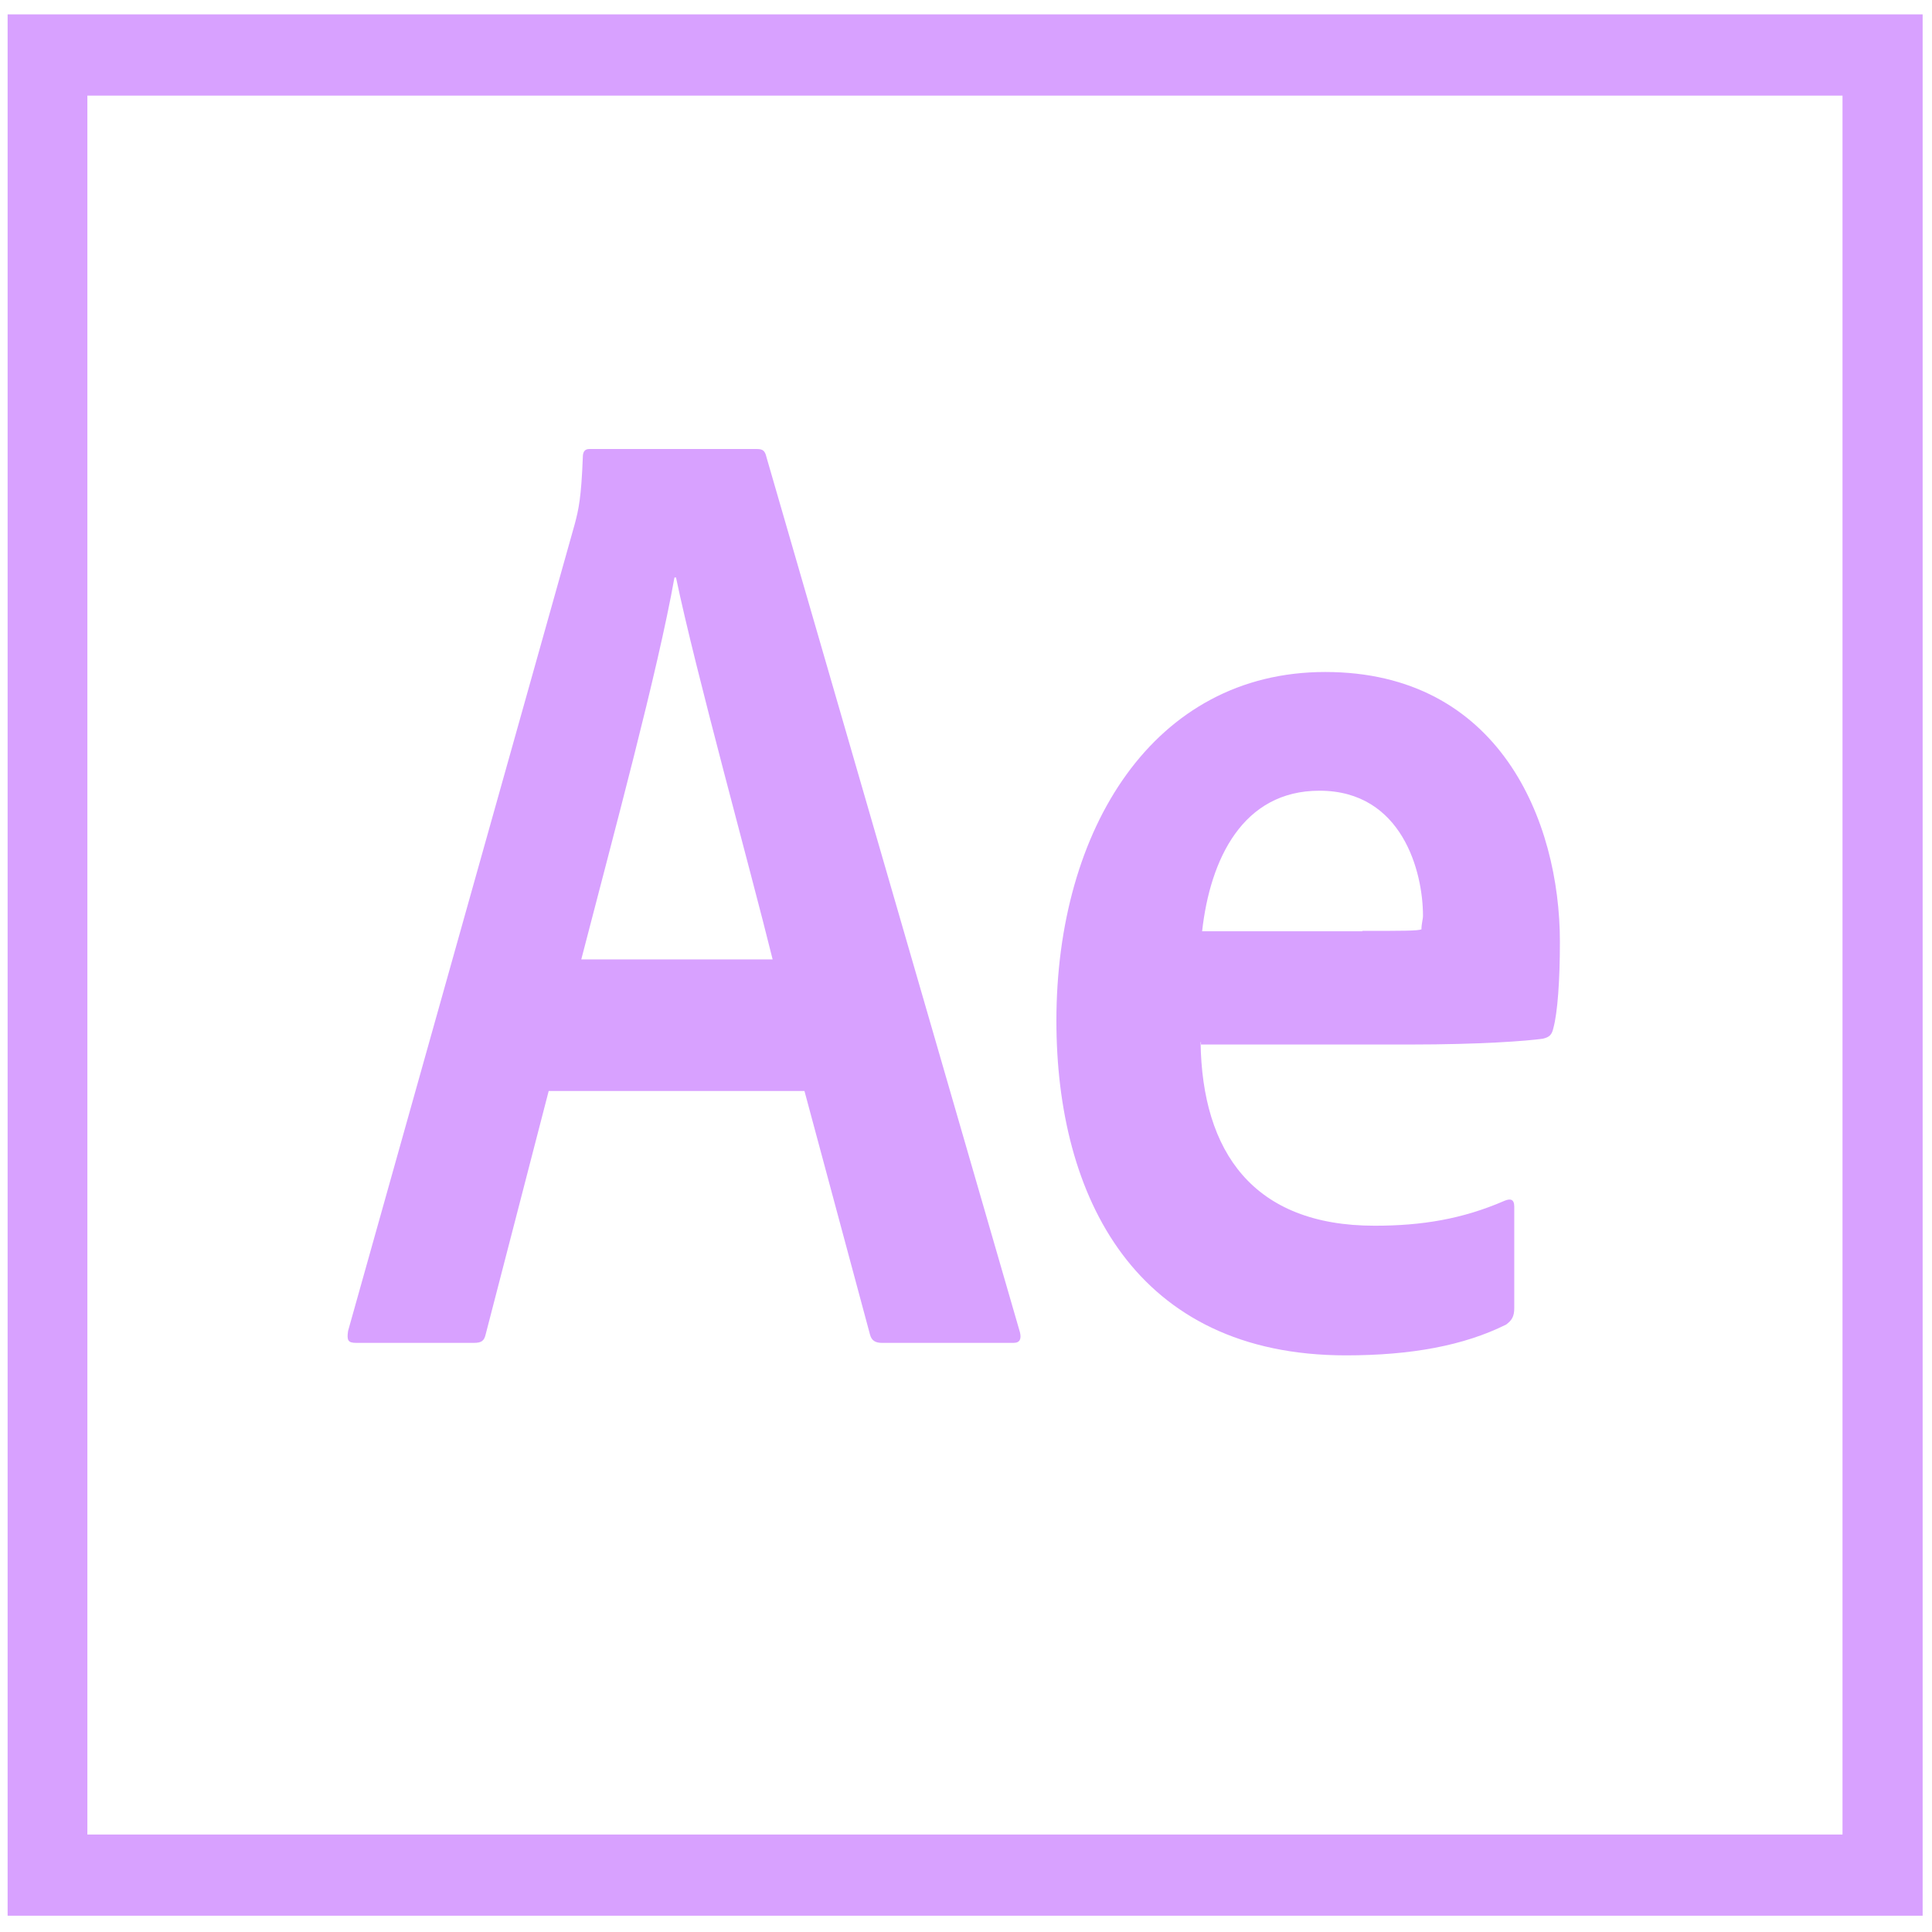
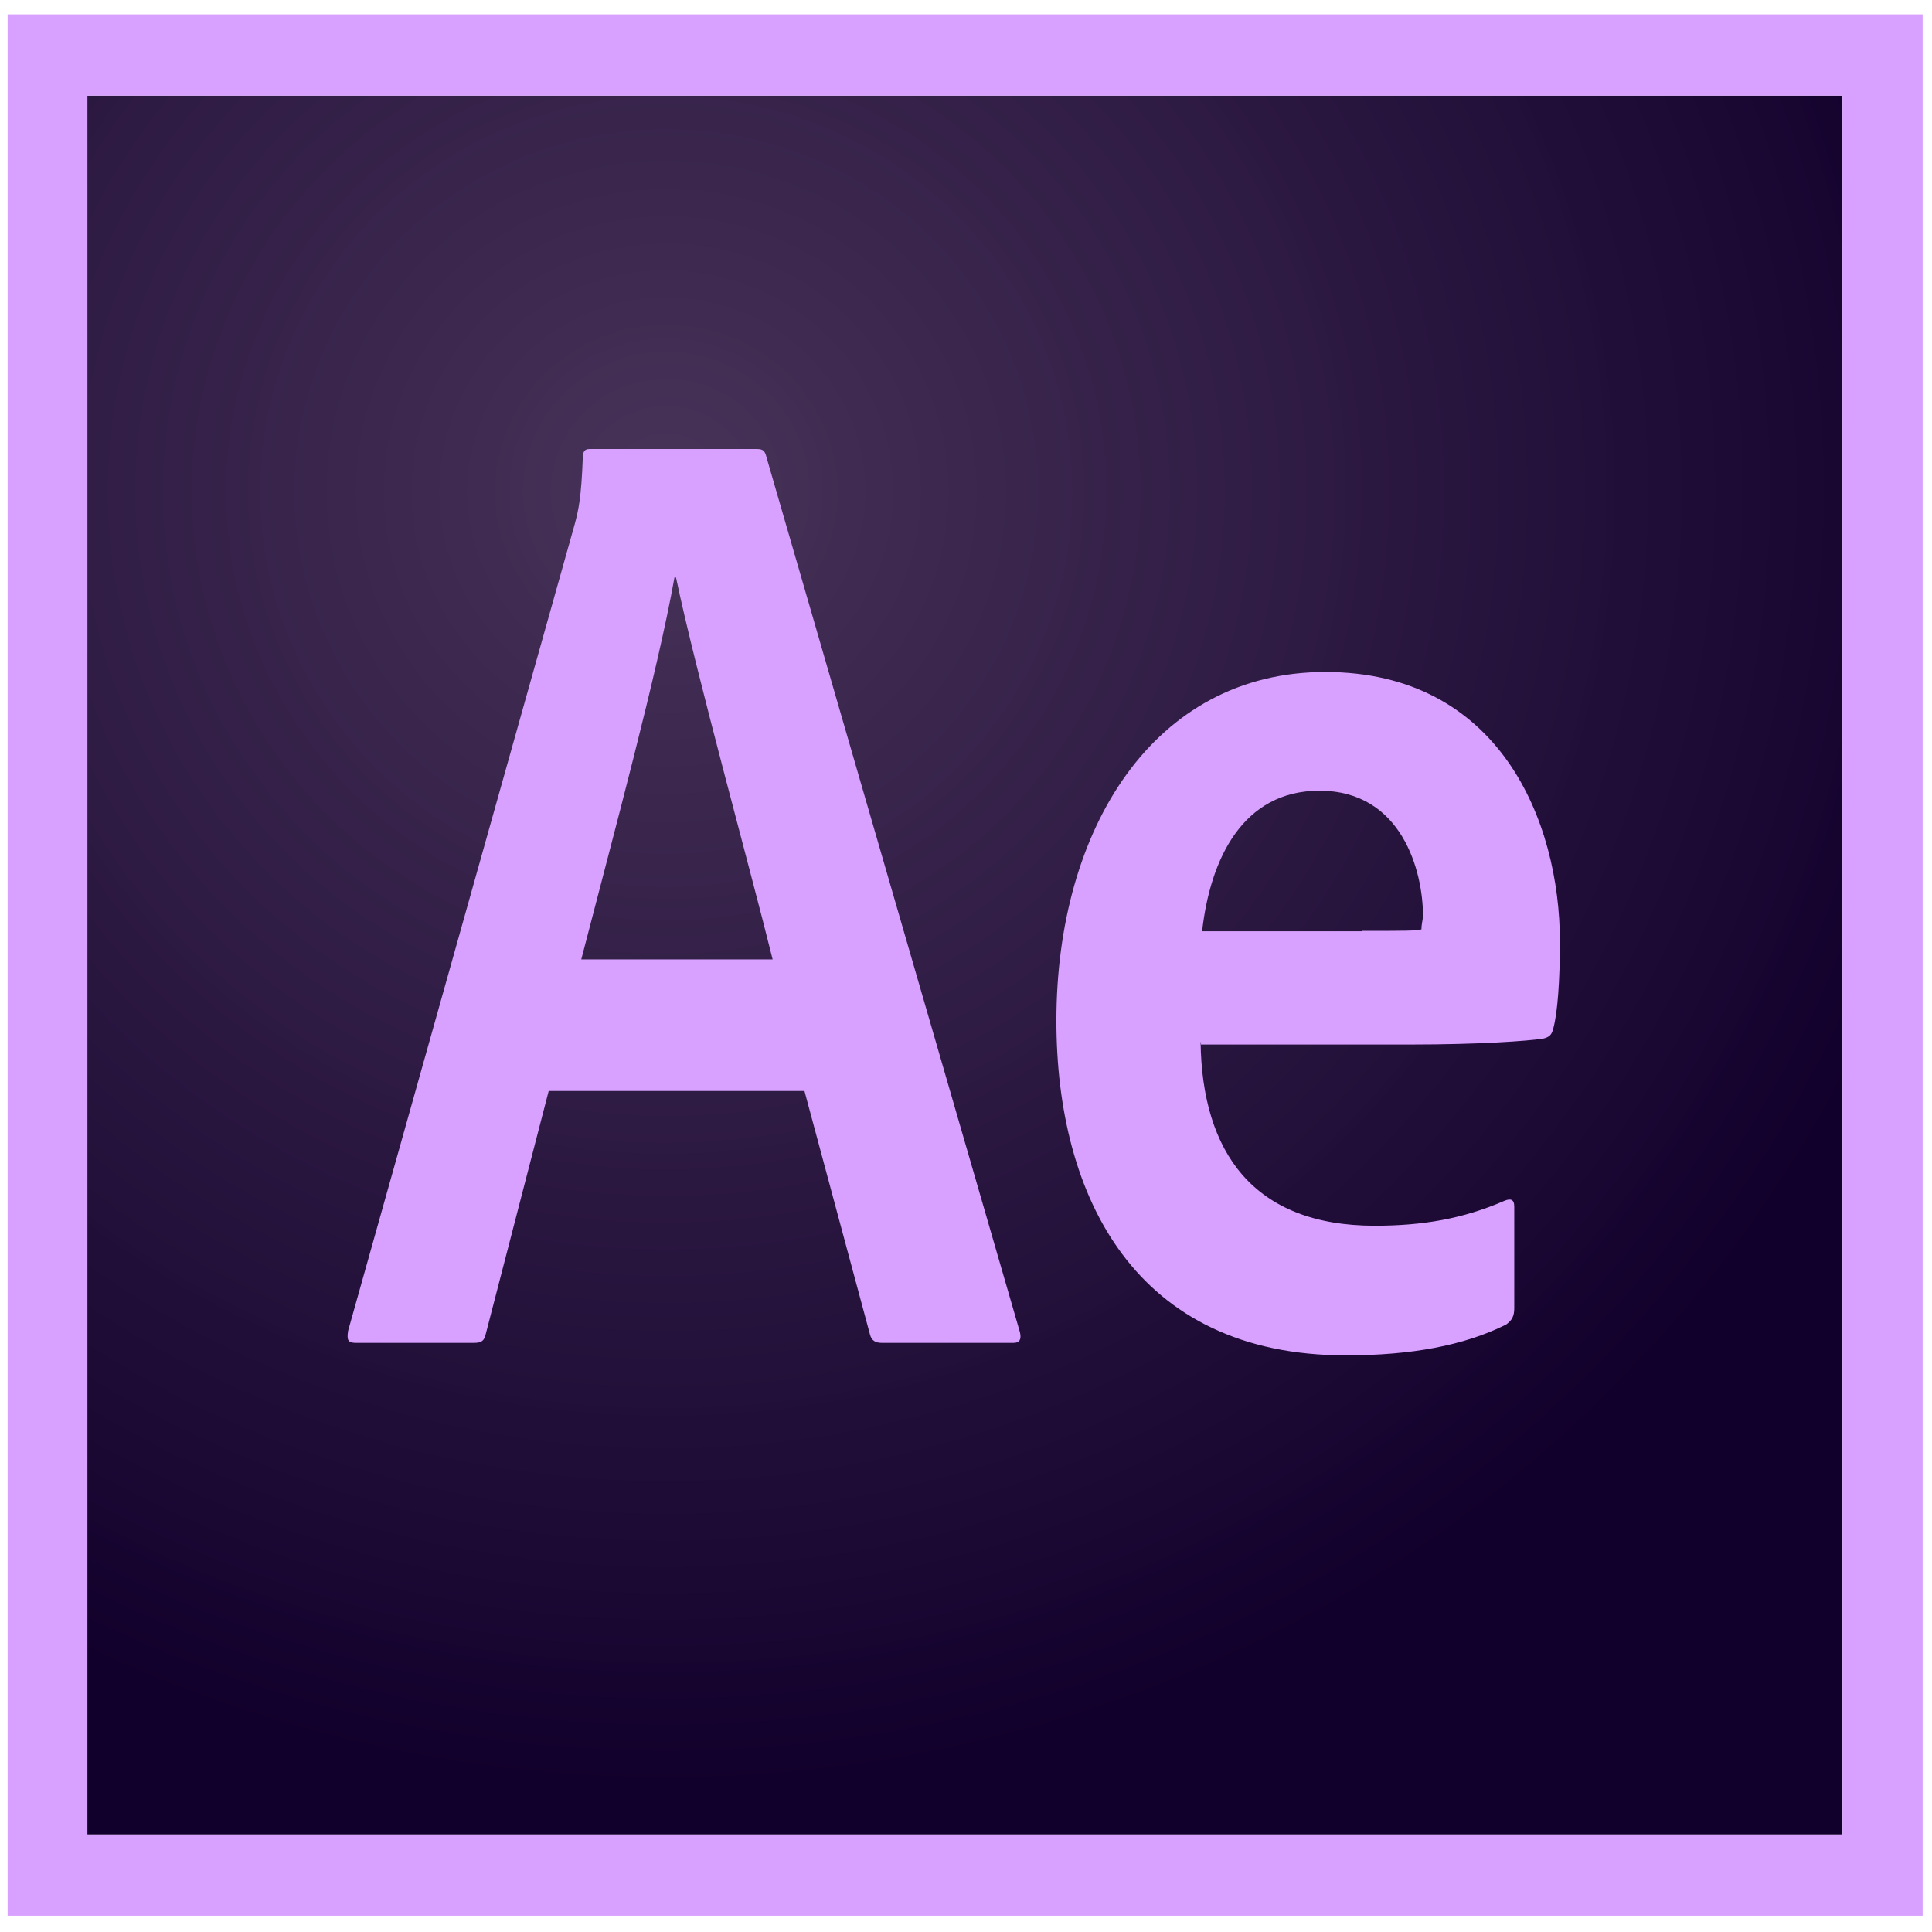
<svg xmlns="http://www.w3.org/2000/svg" width="90" height="90" viewBox="0 0 90 90" fill="none">
+   <path d="M4.07 4.453H85.831V85.458H4.07V4.453Z" fill="url(#paint0_radial_167_586)" />
  <path d="M4.07 4.454H85.831V85.459H4.07V4.454ZM0.355 89.242H89.564V0.67H0.355V89.242ZM63.466 43.364C65.359 43.364 66.038 43.364 66.217 43.292C66.217 43.019 66.288 42.837 66.288 42.655C66.288 40.617 65.324 36.834 61.465 36.834C57.893 36.834 56.374 40.017 55.999 43.383H63.466V43.364ZM55.928 48.549C55.999 53.661 58.375 57.099 64.038 57.099C66.235 57.099 68.128 56.789 70.093 55.934C70.361 55.825 70.54 55.862 70.54 56.207V60.937C70.54 61.319 70.433 61.501 70.165 61.701C68.2 62.683 65.735 63.138 62.698 63.138C52.891 63.138 49.211 55.752 49.211 47.548C49.211 38.617 53.748 31.304 61.733 31.304C69.843 31.304 72.666 38.234 72.666 43.874C72.666 45.693 72.558 47.166 72.362 47.894C72.29 48.203 72.183 48.312 71.88 48.385C71.129 48.494 68.95 48.658 65.681 48.658H55.946V48.549H55.928ZM35.992 44.692C34.956 40.49 32.419 31.34 31.491 26.901H31.419C30.633 31.322 28.597 38.817 27.078 44.692H35.992ZM25.56 50.823L22.63 62.138C22.559 62.447 22.452 62.556 22.077 62.556H16.593C16.217 62.556 16.146 62.447 16.217 61.992L26.775 24.409C26.953 23.736 27.078 23.191 27.15 21.299C27.15 21.026 27.257 20.917 27.453 20.917H35.26C35.528 20.917 35.635 20.989 35.706 21.299L47.514 62.065C47.585 62.374 47.514 62.556 47.21 62.556H41.083C40.779 62.556 40.601 62.447 40.529 62.174L37.475 50.823H25.56Z" fill="#D8A1FF" />
+   <defs>
+     <radialGradient id="paint0_radial_167_586" cx="0" cy="0" r="1" gradientUnits="userSpaceOnUse" gradientTransform="translate(31.0228 22.6143) scale(62.1407 61.2673)">
+       <stop stop-color="#442F55" stop-opacity="0.98" />
+       <stop offset="1" stop-color="#12002C" />
+     </radialGradient>
+   </defs>
</svg>
